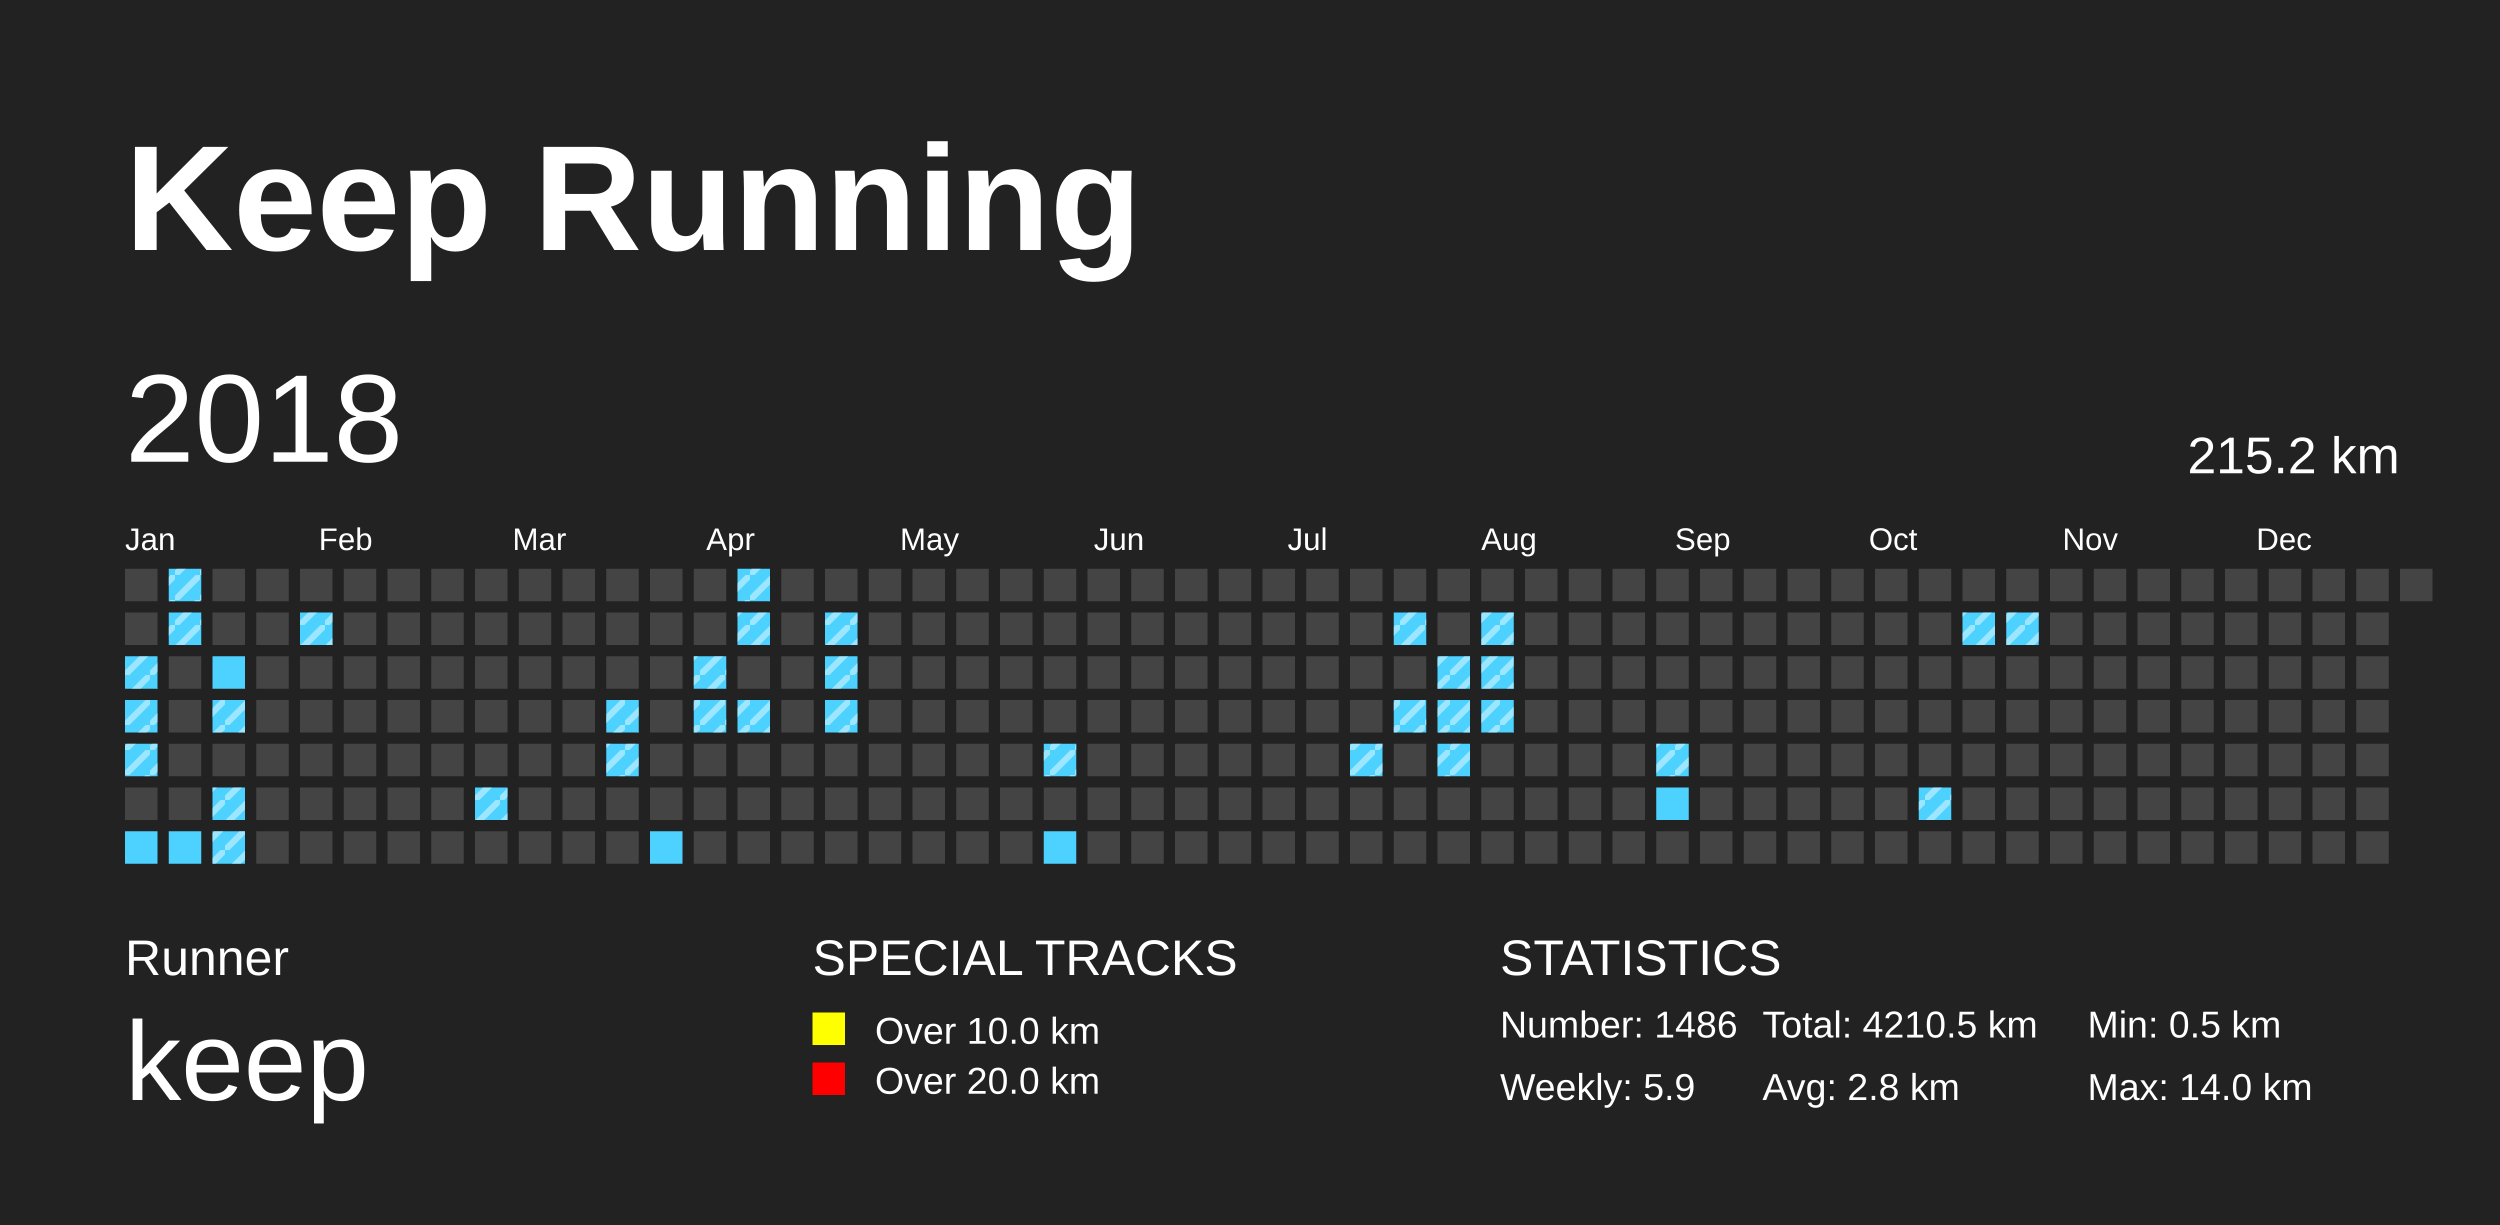
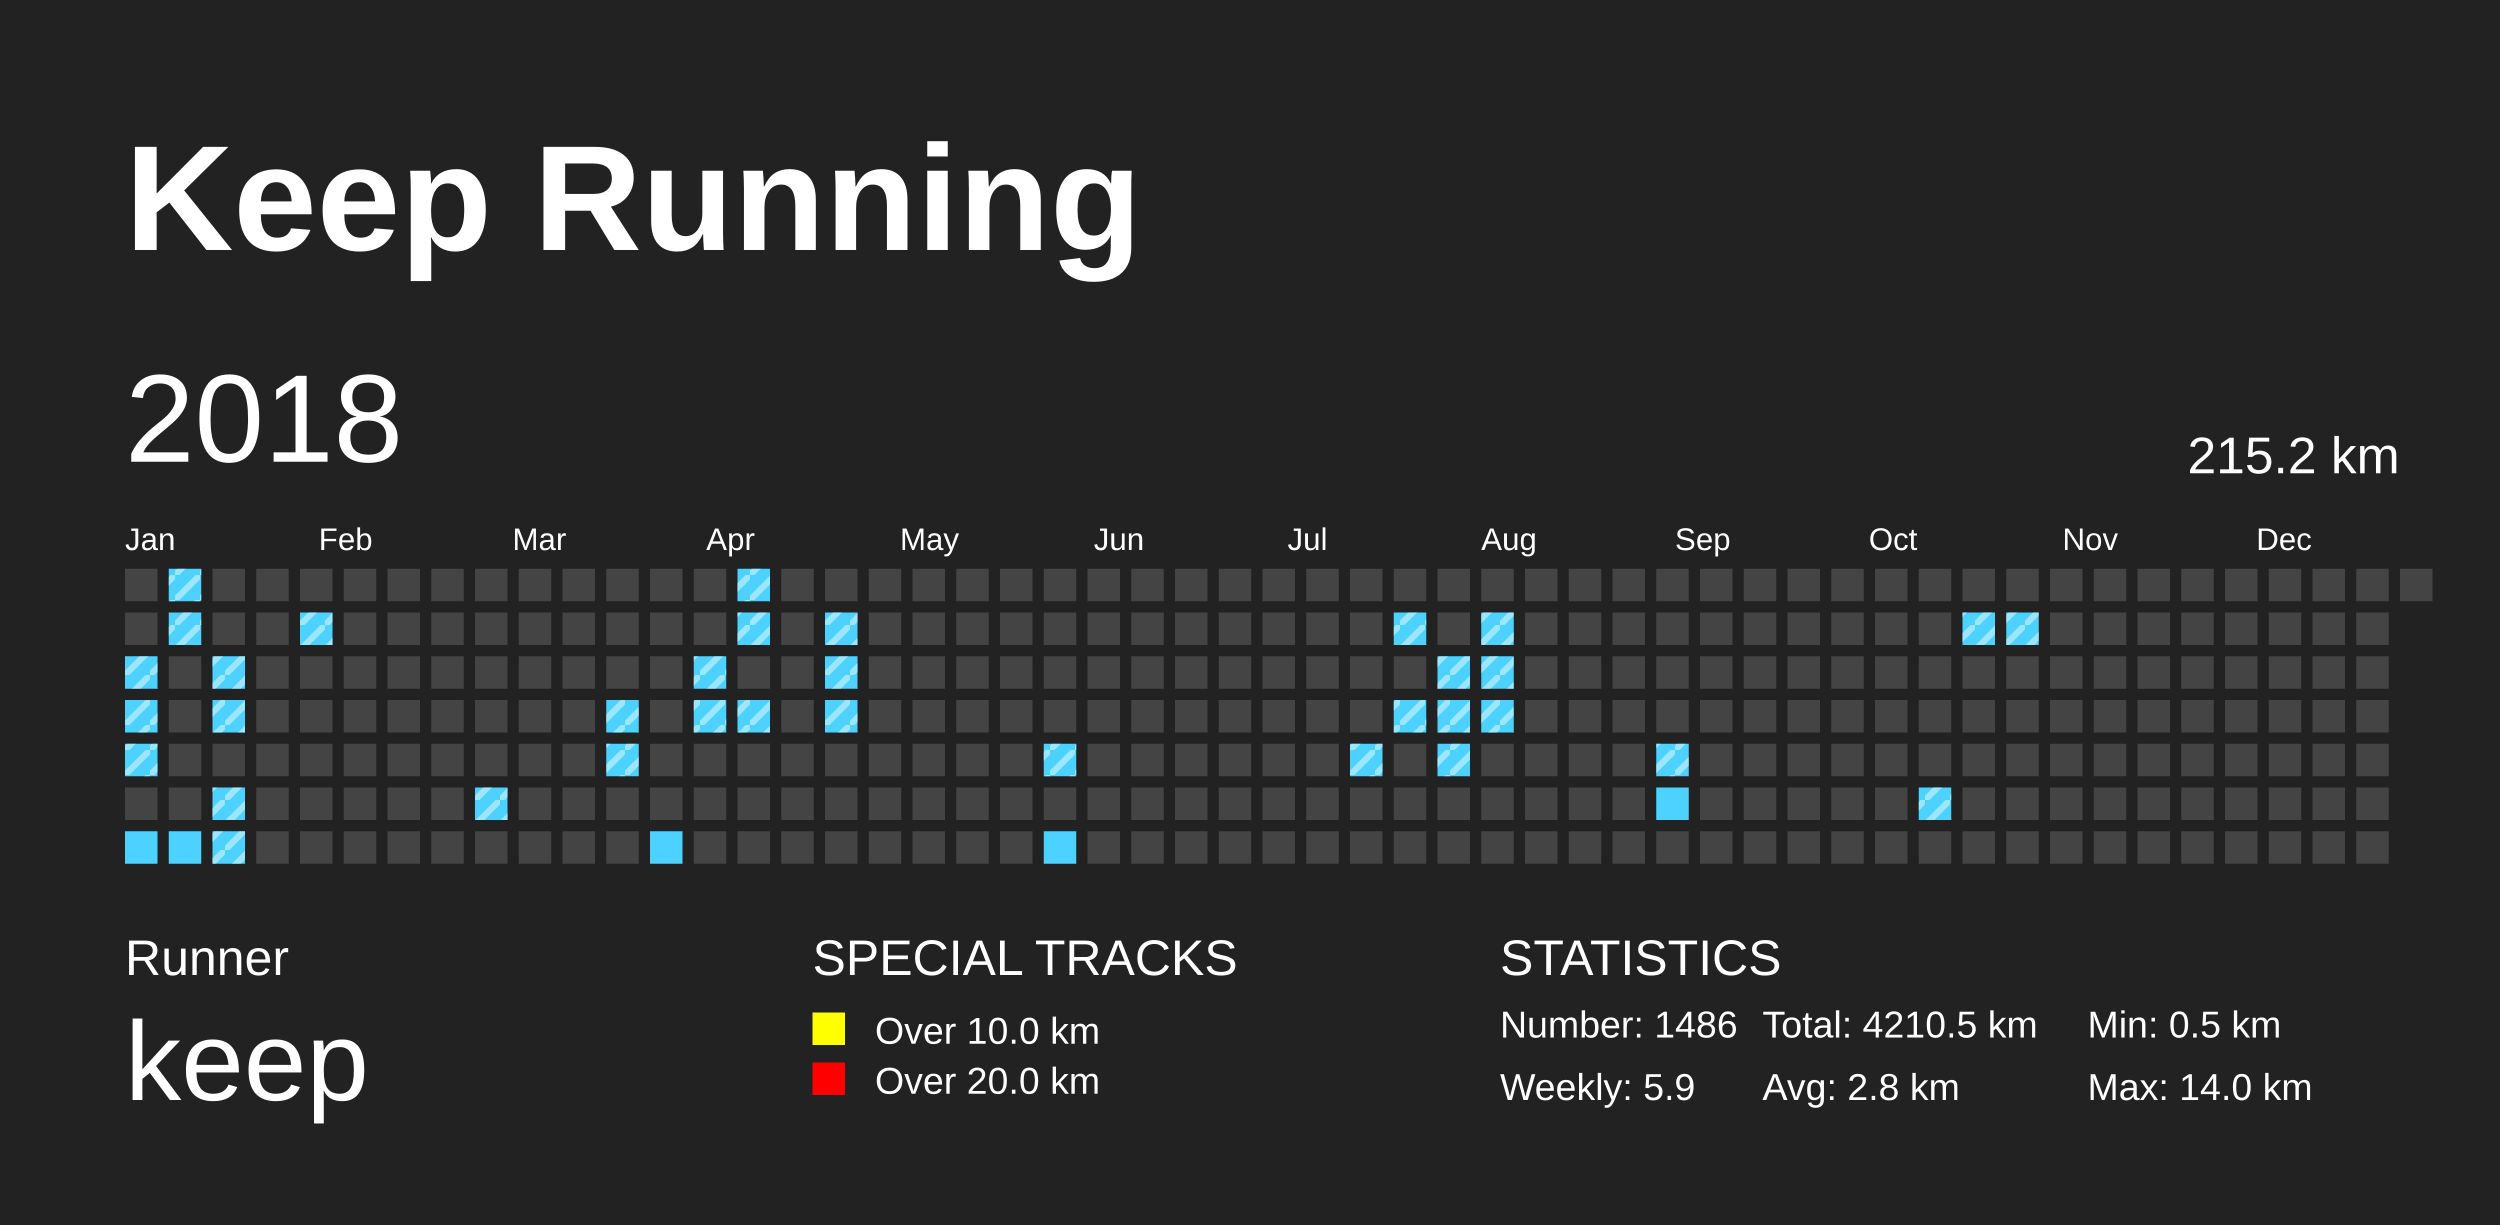
<svg xmlns="http://www.w3.org/2000/svg" baseProfile="full" height="98mm" version="1.1" viewBox="0,0,200,98" width="200mm">
  <defs>
    <pattern height="2" id="indoor-stripe" patternUnits="userSpaceOnUse" width="2">
      <line stroke="white" stroke-opacity="0.45" stroke-width="0.5" x1="0" x2="2" y1="2" y2="0" />
    </pattern>
  </defs>
  <rect fill="#222222" height="98" width="200" x="0" y="0" />
  <text fill="#FFFFFF" style="font-size:12px; font-family:Arial; font-weight:bold;" x="10" y="20">Keep Running</text>
  <text fill="#FFFFFF" style="font-size:4px; font-family:Arial" x="10" y="78">Runner</text>
  <text fill="#FFFFFF" style="font-size:9px; font-family:Arial" x="10" y="88">keep</text>
  <text fill="#FFFFFF" style="font-size:4px; font-family:Arial" x="65" y="78">SPECIAL TRACKS</text>
  <rect fill="yellow" height="2.6" width="2.6" x="65" y="81" />
  <text fill="#FFFFFF" style="font-size:3px; font-family:Arial" x="70" y="83.5">Over 10.0 km</text>
  <rect fill="red" height="2.6" width="2.6" x="65" y="85" />
  <text fill="#FFFFFF" style="font-size:3px; font-family:Arial" x="70" y="87.5">Over 20.0 km</text>
  <text fill="#FFFFFF" style="font-size:4px; font-family:Arial" x="120" y="78">STATISTICS</text>
  <text fill="#FFFFFF" style="font-size:3px; font-family:Arial" x="120" y="83">Number: 1486</text>
  <text fill="#FFFFFF" style="font-size:3px; font-family:Arial" x="120" y="88">Weekly: 5.9</text>
  <text fill="#FFFFFF" style="font-size:3px; font-family:Arial" x="141" y="83">Total: 4210.5 km</text>
  <text fill="#FFFFFF" style="font-size:3px; font-family:Arial" x="141" y="88">Avg: 2.8 km</text>
  <text fill="#FFFFFF" style="font-size:3px; font-family:Arial" x="167" y="83">Min: 0.5 km</text>
  <text fill="#FFFFFF" style="font-size:3px; font-family:Arial" x="167" y="88">Max: 14.0 km</text>
  <text dominant-baseline="hanging" fill="#FFFFFF" style="font-size:10.0px; font-family:Arial;" x="10" y="30">2018</text>
  <text dominant-baseline="hanging" fill="#FFFFFF" style="font-size:4.125px; font-family:Arial;" x="175" y="35">215.2 km</text>
  <text fill="#FFFFFF" style="font-size:2.5px; font-family:Arial" x="10.0" y="44">Jan</text>
  <text fill="#FFFFFF" style="font-size:2.5px; font-family:Arial" x="25.5" y="44">Feb</text>
  <text fill="#FFFFFF" style="font-size:2.5px; font-family:Arial" x="41.0" y="44">Mar</text>
  <text fill="#FFFFFF" style="font-size:2.5px; font-family:Arial" x="56.5" y="44">Apr</text>
  <text fill="#FFFFFF" style="font-size:2.5px; font-family:Arial" x="72.0" y="44">May</text>
  <text fill="#FFFFFF" style="font-size:2.5px; font-family:Arial" x="87.5" y="44">Jun</text>
  <text fill="#FFFFFF" style="font-size:2.5px; font-family:Arial" x="103.0" y="44">Jul</text>
  <text fill="#FFFFFF" style="font-size:2.5px; font-family:Arial" x="118.5" y="44">Aug</text>
  <text fill="#FFFFFF" style="font-size:2.5px; font-family:Arial" x="134.0" y="44">Sep</text>
  <text fill="#FFFFFF" style="font-size:2.5px; font-family:Arial" x="149.5" y="44">Oct</text>
  <text fill="#FFFFFF" style="font-size:2.5px; font-family:Arial" x="165.0" y="44">Nov</text>
  <text fill="#FFFFFF" style="font-size:2.5px; font-family:Arial" x="180.5" y="44">Dec</text>
  <rect fill="#444444" height="2.6" width="2.6" x="10.0" y="45.5" />
  <rect fill="#444444" height="2.6" width="2.6" x="10.0" y="49.0" />
  <rect fill="#4DD2FF" height="2.6" width="2.6" x="10.0" y="52.5" />
  <rect fill="url(#indoor-stripe)" height="2.6" style="pointer-events: none;" width="2.6" x="10.0" y="52.5" />
  <rect fill="#4DD2FF" height="2.6" width="2.6" x="10.0" y="56.0" />
  <rect fill="url(#indoor-stripe)" height="2.6" style="pointer-events: none;" width="2.6" x="10.0" y="56.0" />
  <rect fill="#4DD2FF" height="2.6" width="2.6" x="10.0" y="59.5" />
  <rect fill="url(#indoor-stripe)" height="2.6" style="pointer-events: none;" width="2.6" x="10.0" y="59.5" />
  <rect fill="#444444" height="2.6" width="2.6" x="10.0" y="63.0" />
  <rect fill="#4DD2FF" height="2.6" width="2.6" x="10.0" y="66.5" />
  <rect fill="#4DD2FF" height="2.6" width="2.6" x="13.5" y="45.5" />
  <rect fill="url(#indoor-stripe)" height="2.6" style="pointer-events: none;" width="2.6" x="13.5" y="45.5" />
  <rect fill="#4DD2FF" height="2.6" width="2.6" x="13.5" y="49.0" />
  <rect fill="url(#indoor-stripe)" height="2.6" style="pointer-events: none;" width="2.6" x="13.5" y="49.0" />
  <rect fill="#444444" height="2.6" width="2.6" x="13.5" y="52.5" />
  <rect fill="#444444" height="2.6" width="2.6" x="13.5" y="56.0" />
  <rect fill="#444444" height="2.6" width="2.6" x="13.5" y="59.5" />
  <rect fill="#444444" height="2.6" width="2.6" x="13.5" y="63.0" />
  <rect fill="#4DD2FF" height="2.6" width="2.6" x="13.5" y="66.5" />
  <rect fill="#444444" height="2.6" width="2.6" x="17.0" y="45.5" />
  <rect fill="#444444" height="2.6" width="2.6" x="17.0" y="49.0" />
  <rect fill="#4DD2FF" height="2.6" width="2.6" x="17.0" y="52.5" />
+   <rect fill="url(#indoor-stripe)" height="2.6" style="pointer-events: none;" width="2.6" x="17.0" y="52.5" />
  <rect fill="#4DD2FF" height="2.6" width="2.6" x="17.0" y="56.0" />
  <rect fill="url(#indoor-stripe)" height="2.6" style="pointer-events: none;" width="2.6" x="17.0" y="56.0" />
  <rect fill="#444444" height="2.6" width="2.6" x="17.0" y="59.5" />
  <rect fill="#4DD2FF" height="2.6" width="2.6" x="17.0" y="63.0" />
  <rect fill="url(#indoor-stripe)" height="2.6" style="pointer-events: none;" width="2.6" x="17.0" y="63.0" />
  <rect fill="#4DD2FF" height="2.6" width="2.6" x="17.0" y="66.5" />
  <rect fill="url(#indoor-stripe)" height="2.6" style="pointer-events: none;" width="2.6" x="17.0" y="66.5" />
  <rect fill="#444444" height="2.6" width="2.6" x="20.5" y="45.5" />
  <rect fill="#444444" height="2.6" width="2.6" x="20.5" y="49.0" />
  <rect fill="#444444" height="2.6" width="2.6" x="20.5" y="52.5" />
  <rect fill="#444444" height="2.6" width="2.6" x="20.5" y="56.0" />
  <rect fill="#444444" height="2.6" width="2.6" x="20.5" y="59.5" />
  <rect fill="#444444" height="2.6" width="2.6" x="20.5" y="63.0" />
  <rect fill="#444444" height="2.6" width="2.6" x="20.5" y="66.5" />
  <rect fill="#444444" height="2.6" width="2.6" x="24.0" y="45.5" />
  <rect fill="#4DD2FF" height="2.6" width="2.6" x="24.0" y="49.0" />
  <rect fill="url(#indoor-stripe)" height="2.6" style="pointer-events: none;" width="2.6" x="24.0" y="49.0" />
  <rect fill="#444444" height="2.6" width="2.6" x="24.0" y="52.5" />
  <rect fill="#444444" height="2.6" width="2.6" x="24.0" y="56.0" />
  <rect fill="#444444" height="2.6" width="2.6" x="24.0" y="59.5" />
  <rect fill="#444444" height="2.6" width="2.6" x="24.0" y="63.0" />
  <rect fill="#444444" height="2.6" width="2.6" x="24.0" y="66.5" />
  <rect fill="#444444" height="2.6" width="2.6" x="27.5" y="45.5" />
  <rect fill="#444444" height="2.6" width="2.6" x="27.5" y="49.0" />
  <rect fill="#444444" height="2.6" width="2.6" x="27.5" y="52.5" />
  <rect fill="#444444" height="2.6" width="2.6" x="27.5" y="56.0" />
  <rect fill="#444444" height="2.6" width="2.6" x="27.5" y="59.5" />
  <rect fill="#444444" height="2.6" width="2.6" x="27.5" y="63.0" />
  <rect fill="#444444" height="2.6" width="2.6" x="27.5" y="66.5" />
  <rect fill="#444444" height="2.6" width="2.6" x="31.0" y="45.5" />
  <rect fill="#444444" height="2.6" width="2.6" x="31.0" y="49.0" />
  <rect fill="#444444" height="2.6" width="2.6" x="31.0" y="52.5" />
  <rect fill="#444444" height="2.6" width="2.6" x="31.0" y="56.0" />
  <rect fill="#444444" height="2.6" width="2.6" x="31.0" y="59.5" />
  <rect fill="#444444" height="2.6" width="2.6" x="31.0" y="63.0" />
  <rect fill="#444444" height="2.6" width="2.6" x="31.0" y="66.5" />
  <rect fill="#444444" height="2.6" width="2.6" x="34.5" y="45.5" />
  <rect fill="#444444" height="2.6" width="2.6" x="34.5" y="49.0" />
  <rect fill="#444444" height="2.6" width="2.6" x="34.5" y="52.5" />
  <rect fill="#444444" height="2.6" width="2.6" x="34.5" y="56.0" />
  <rect fill="#444444" height="2.6" width="2.6" x="34.5" y="59.5" />
  <rect fill="#444444" height="2.6" width="2.6" x="34.5" y="63.0" />
  <rect fill="#444444" height="2.6" width="2.6" x="34.5" y="66.5" />
  <rect fill="#444444" height="2.6" width="2.6" x="38.0" y="45.5" />
  <rect fill="#444444" height="2.6" width="2.6" x="38.0" y="49.0" />
  <rect fill="#444444" height="2.6" width="2.6" x="38.0" y="52.5" />
  <rect fill="#444444" height="2.6" width="2.6" x="38.0" y="56.0" />
  <rect fill="#444444" height="2.6" width="2.6" x="38.0" y="59.5" />
  <rect fill="#4DD2FF" height="2.6" width="2.6" x="38.0" y="63.0" />
  <rect fill="url(#indoor-stripe)" height="2.6" style="pointer-events: none;" width="2.6" x="38.0" y="63.0" />
  <rect fill="#444444" height="2.6" width="2.6" x="38.0" y="66.5" />
  <rect fill="#444444" height="2.6" width="2.6" x="41.5" y="45.5" />
  <rect fill="#444444" height="2.6" width="2.6" x="41.5" y="49.0" />
  <rect fill="#444444" height="2.6" width="2.6" x="41.5" y="52.5" />
  <rect fill="#444444" height="2.6" width="2.6" x="41.5" y="56.0" />
  <rect fill="#444444" height="2.6" width="2.6" x="41.5" y="59.5" />
  <rect fill="#444444" height="2.6" width="2.6" x="41.5" y="63.0" />
  <rect fill="#444444" height="2.6" width="2.6" x="41.5" y="66.5" />
  <rect fill="#444444" height="2.6" width="2.6" x="45.0" y="45.5" />
  <rect fill="#444444" height="2.6" width="2.6" x="45.0" y="49.0" />
  <rect fill="#444444" height="2.6" width="2.6" x="45.0" y="52.5" />
  <rect fill="#444444" height="2.6" width="2.6" x="45.0" y="56.0" />
  <rect fill="#444444" height="2.6" width="2.6" x="45.0" y="59.5" />
  <rect fill="#444444" height="2.6" width="2.6" x="45.0" y="63.0" />
  <rect fill="#444444" height="2.6" width="2.6" x="45.0" y="66.5" />
  <rect fill="#444444" height="2.6" width="2.6" x="48.5" y="45.5" />
  <rect fill="#444444" height="2.6" width="2.6" x="48.5" y="49.0" />
  <rect fill="#444444" height="2.6" width="2.6" x="48.5" y="52.5" />
  <rect fill="#4DD2FF" height="2.6" width="2.6" x="48.5" y="56.0" />
  <rect fill="url(#indoor-stripe)" height="2.6" style="pointer-events: none;" width="2.6" x="48.5" y="56.0" />
  <rect fill="#4DD2FF" height="2.6" width="2.6" x="48.5" y="59.5" />
  <rect fill="url(#indoor-stripe)" height="2.6" style="pointer-events: none;" width="2.6" x="48.5" y="59.5" />
  <rect fill="#444444" height="2.6" width="2.6" x="48.5" y="63.0" />
  <rect fill="#444444" height="2.6" width="2.6" x="48.5" y="66.5" />
  <rect fill="#444444" height="2.6" width="2.6" x="52.0" y="45.5" />
  <rect fill="#444444" height="2.6" width="2.6" x="52.0" y="49.0" />
  <rect fill="#444444" height="2.6" width="2.6" x="52.0" y="52.5" />
  <rect fill="#444444" height="2.6" width="2.6" x="52.0" y="56.0" />
  <rect fill="#444444" height="2.6" width="2.6" x="52.0" y="59.5" />
  <rect fill="#444444" height="2.6" width="2.6" x="52.0" y="63.0" />
  <rect fill="#4DD2FF" height="2.6" width="2.6" x="52.0" y="66.5" />
  <rect fill="#444444" height="2.6" width="2.6" x="55.5" y="45.5" />
  <rect fill="#444444" height="2.6" width="2.6" x="55.5" y="49.0" />
  <rect fill="#4DD2FF" height="2.6" width="2.6" x="55.5" y="52.5" />
  <rect fill="url(#indoor-stripe)" height="2.6" style="pointer-events: none;" width="2.6" x="55.5" y="52.5" />
  <rect fill="#4DD2FF" height="2.6" width="2.6" x="55.5" y="56.0" />
  <rect fill="url(#indoor-stripe)" height="2.6" style="pointer-events: none;" width="2.6" x="55.5" y="56.0" />
  <rect fill="#444444" height="2.6" width="2.6" x="55.5" y="59.5" />
  <rect fill="#444444" height="2.6" width="2.6" x="55.5" y="63.0" />
  <rect fill="#444444" height="2.6" width="2.6" x="55.5" y="66.5" />
  <rect fill="#4DD2FF" height="2.6" width="2.6" x="59.0" y="45.5" />
  <rect fill="url(#indoor-stripe)" height="2.6" style="pointer-events: none;" width="2.6" x="59.0" y="45.5" />
  <rect fill="#4DD2FF" height="2.6" width="2.6" x="59.0" y="49.0" />
  <rect fill="url(#indoor-stripe)" height="2.6" style="pointer-events: none;" width="2.6" x="59.0" y="49.0" />
  <rect fill="#444444" height="2.6" width="2.6" x="59.0" y="52.5" />
  <rect fill="#4DD2FF" height="2.6" width="2.6" x="59.0" y="56.0" />
  <rect fill="url(#indoor-stripe)" height="2.6" style="pointer-events: none;" width="2.6" x="59.0" y="56.0" />
  <rect fill="#444444" height="2.6" width="2.6" x="59.0" y="59.5" />
  <rect fill="#444444" height="2.6" width="2.6" x="59.0" y="63.0" />
  <rect fill="#444444" height="2.6" width="2.6" x="59.0" y="66.5" />
  <rect fill="#444444" height="2.6" width="2.6" x="62.5" y="45.5" />
  <rect fill="#444444" height="2.6" width="2.6" x="62.5" y="49.0" />
  <rect fill="#444444" height="2.6" width="2.6" x="62.5" y="52.5" />
  <rect fill="#444444" height="2.6" width="2.6" x="62.5" y="56.0" />
  <rect fill="#444444" height="2.6" width="2.6" x="62.5" y="59.5" />
  <rect fill="#444444" height="2.6" width="2.6" x="62.5" y="63.0" />
  <rect fill="#444444" height="2.6" width="2.6" x="62.5" y="66.5" />
  <rect fill="#444444" height="2.6" width="2.6" x="66.0" y="45.5" />
  <rect fill="#4DD2FF" height="2.6" width="2.6" x="66.0" y="49.0" />
  <rect fill="url(#indoor-stripe)" height="2.6" style="pointer-events: none;" width="2.6" x="66.0" y="49.0" />
  <rect fill="#4DD2FF" height="2.6" width="2.6" x="66.0" y="52.5" />
  <rect fill="url(#indoor-stripe)" height="2.6" style="pointer-events: none;" width="2.6" x="66.0" y="52.5" />
  <rect fill="#4DD2FF" height="2.6" width="2.6" x="66.0" y="56.0" />
  <rect fill="url(#indoor-stripe)" height="2.6" style="pointer-events: none;" width="2.6" x="66.0" y="56.0" />
  <rect fill="#444444" height="2.6" width="2.6" x="66.0" y="59.5" />
  <rect fill="#444444" height="2.6" width="2.6" x="66.0" y="63.0" />
  <rect fill="#444444" height="2.6" width="2.6" x="66.0" y="66.5" />
  <rect fill="#444444" height="2.6" width="2.6" x="69.5" y="45.5" />
  <rect fill="#444444" height="2.6" width="2.6" x="69.5" y="49.0" />
  <rect fill="#444444" height="2.6" width="2.6" x="69.5" y="52.5" />
  <rect fill="#444444" height="2.6" width="2.6" x="69.5" y="56.0" />
  <rect fill="#444444" height="2.6" width="2.6" x="69.5" y="59.5" />
  <rect fill="#444444" height="2.6" width="2.6" x="69.5" y="63.0" />
  <rect fill="#444444" height="2.6" width="2.6" x="69.5" y="66.5" />
  <rect fill="#444444" height="2.6" width="2.6" x="73.0" y="45.5" />
  <rect fill="#444444" height="2.6" width="2.6" x="73.0" y="49.0" />
  <rect fill="#444444" height="2.6" width="2.6" x="73.0" y="52.5" />
  <rect fill="#444444" height="2.6" width="2.6" x="73.0" y="56.0" />
  <rect fill="#444444" height="2.6" width="2.6" x="73.0" y="59.5" />
  <rect fill="#444444" height="2.6" width="2.6" x="73.0" y="63.0" />
  <rect fill="#444444" height="2.6" width="2.6" x="73.0" y="66.5" />
  <rect fill="#444444" height="2.6" width="2.6" x="76.5" y="45.5" />
  <rect fill="#444444" height="2.6" width="2.6" x="76.5" y="49.0" />
  <rect fill="#444444" height="2.6" width="2.6" x="76.5" y="52.5" />
  <rect fill="#444444" height="2.6" width="2.6" x="76.5" y="56.0" />
  <rect fill="#444444" height="2.6" width="2.6" x="76.5" y="59.5" />
  <rect fill="#444444" height="2.6" width="2.6" x="76.5" y="63.0" />
  <rect fill="#444444" height="2.6" width="2.6" x="76.5" y="66.5" />
  <rect fill="#444444" height="2.6" width="2.6" x="80.0" y="45.5" />
  <rect fill="#444444" height="2.6" width="2.6" x="80.0" y="49.0" />
  <rect fill="#444444" height="2.6" width="2.6" x="80.0" y="52.5" />
  <rect fill="#444444" height="2.6" width="2.6" x="80.0" y="56.0" />
  <rect fill="#444444" height="2.6" width="2.6" x="80.0" y="59.5" />
  <rect fill="#444444" height="2.6" width="2.6" x="80.0" y="63.0" />
  <rect fill="#444444" height="2.6" width="2.6" x="80.0" y="66.5" />
  <rect fill="#444444" height="2.6" width="2.6" x="83.5" y="45.5" />
  <rect fill="#444444" height="2.6" width="2.6" x="83.5" y="49.0" />
  <rect fill="#444444" height="2.6" width="2.6" x="83.5" y="52.5" />
  <rect fill="#444444" height="2.6" width="2.6" x="83.5" y="56.0" />
  <rect fill="#4DD2FF" height="2.6" width="2.6" x="83.5" y="59.5" />
  <rect fill="url(#indoor-stripe)" height="2.6" style="pointer-events: none;" width="2.6" x="83.5" y="59.5" />
  <rect fill="#444444" height="2.6" width="2.6" x="83.5" y="63.0" />
  <rect fill="#4DD2FF" height="2.6" width="2.6" x="83.5" y="66.5" />
  <rect fill="#444444" height="2.6" width="2.6" x="87.0" y="45.5" />
  <rect fill="#444444" height="2.6" width="2.6" x="87.0" y="49.0" />
  <rect fill="#444444" height="2.6" width="2.6" x="87.0" y="52.5" />
  <rect fill="#444444" height="2.6" width="2.6" x="87.0" y="56.0" />
  <rect fill="#444444" height="2.6" width="2.6" x="87.0" y="59.5" />
  <rect fill="#444444" height="2.6" width="2.6" x="87.0" y="63.0" />
  <rect fill="#444444" height="2.6" width="2.6" x="87.0" y="66.5" />
  <rect fill="#444444" height="2.6" width="2.6" x="90.5" y="45.5" />
  <rect fill="#444444" height="2.6" width="2.6" x="90.5" y="49.0" />
  <rect fill="#444444" height="2.6" width="2.6" x="90.5" y="52.5" />
  <rect fill="#444444" height="2.6" width="2.6" x="90.5" y="56.0" />
  <rect fill="#444444" height="2.6" width="2.6" x="90.5" y="59.5" />
  <rect fill="#444444" height="2.6" width="2.6" x="90.5" y="63.0" />
  <rect fill="#444444" height="2.6" width="2.6" x="90.5" y="66.5" />
  <rect fill="#444444" height="2.6" width="2.6" x="94.0" y="45.5" />
  <rect fill="#444444" height="2.6" width="2.6" x="94.0" y="49.0" />
  <rect fill="#444444" height="2.6" width="2.6" x="94.0" y="52.5" />
  <rect fill="#444444" height="2.6" width="2.6" x="94.0" y="56.0" />
  <rect fill="#444444" height="2.6" width="2.6" x="94.0" y="59.5" />
  <rect fill="#444444" height="2.6" width="2.6" x="94.0" y="63.0" />
  <rect fill="#444444" height="2.6" width="2.6" x="94.0" y="66.5" />
  <rect fill="#444444" height="2.6" width="2.6" x="97.5" y="45.5" />
  <rect fill="#444444" height="2.6" width="2.6" x="97.5" y="49.0" />
  <rect fill="#444444" height="2.6" width="2.6" x="97.5" y="52.5" />
  <rect fill="#444444" height="2.6" width="2.6" x="97.5" y="56.0" />
  <rect fill="#444444" height="2.6" width="2.6" x="97.5" y="59.5" />
  <rect fill="#444444" height="2.6" width="2.6" x="97.5" y="63.0" />
  <rect fill="#444444" height="2.6" width="2.6" x="97.5" y="66.5" />
  <rect fill="#444444" height="2.6" width="2.6" x="101.0" y="45.5" />
  <rect fill="#444444" height="2.6" width="2.6" x="101.0" y="49.0" />
  <rect fill="#444444" height="2.6" width="2.6" x="101.0" y="52.5" />
  <rect fill="#444444" height="2.6" width="2.6" x="101.0" y="56.0" />
  <rect fill="#444444" height="2.6" width="2.6" x="101.0" y="59.5" />
  <rect fill="#444444" height="2.6" width="2.6" x="101.0" y="63.0" />
  <rect fill="#444444" height="2.6" width="2.6" x="101.0" y="66.5" />
  <rect fill="#444444" height="2.6" width="2.6" x="104.5" y="45.5" />
  <rect fill="#444444" height="2.6" width="2.6" x="104.5" y="49.0" />
  <rect fill="#444444" height="2.6" width="2.6" x="104.5" y="52.5" />
  <rect fill="#444444" height="2.6" width="2.6" x="104.5" y="56.0" />
  <rect fill="#444444" height="2.6" width="2.6" x="104.5" y="59.5" />
  <rect fill="#444444" height="2.6" width="2.6" x="104.5" y="63.0" />
  <rect fill="#444444" height="2.6" width="2.6" x="104.5" y="66.5" />
  <rect fill="#444444" height="2.6" width="2.6" x="108.0" y="45.5" />
  <rect fill="#444444" height="2.6" width="2.6" x="108.0" y="49.0" />
  <rect fill="#444444" height="2.6" width="2.6" x="108.0" y="52.5" />
  <rect fill="#444444" height="2.6" width="2.6" x="108.0" y="56.0" />
  <rect fill="#4DD2FF" height="2.6" width="2.6" x="108.0" y="59.5" />
  <rect fill="url(#indoor-stripe)" height="2.6" style="pointer-events: none;" width="2.6" x="108.0" y="59.5" />
  <rect fill="#444444" height="2.6" width="2.6" x="108.0" y="63.0" />
  <rect fill="#444444" height="2.6" width="2.6" x="108.0" y="66.5" />
  <rect fill="#444444" height="2.6" width="2.6" x="111.5" y="45.5" />
  <rect fill="#4DD2FF" height="2.6" width="2.6" x="111.5" y="49.0" />
  <rect fill="url(#indoor-stripe)" height="2.6" style="pointer-events: none;" width="2.6" x="111.5" y="49.0" />
  <rect fill="#444444" height="2.6" width="2.6" x="111.5" y="52.5" />
  <rect fill="#4DD2FF" height="2.6" width="2.6" x="111.5" y="56.0" />
  <rect fill="url(#indoor-stripe)" height="2.6" style="pointer-events: none;" width="2.6" x="111.5" y="56.0" />
  <rect fill="#444444" height="2.6" width="2.6" x="111.5" y="59.5" />
  <rect fill="#444444" height="2.6" width="2.6" x="111.5" y="63.0" />
  <rect fill="#444444" height="2.6" width="2.6" x="111.5" y="66.5" />
  <rect fill="#444444" height="2.6" width="2.6" x="115.0" y="45.5" />
  <rect fill="#444444" height="2.6" width="2.6" x="115.0" y="49.0" />
  <rect fill="#4DD2FF" height="2.6" width="2.6" x="115.0" y="52.5" />
  <rect fill="url(#indoor-stripe)" height="2.6" style="pointer-events: none;" width="2.6" x="115.0" y="52.5" />
  <rect fill="#4DD2FF" height="2.6" width="2.6" x="115.0" y="56.0" />
  <rect fill="url(#indoor-stripe)" height="2.6" style="pointer-events: none;" width="2.6" x="115.0" y="56.0" />
  <rect fill="#4DD2FF" height="2.6" width="2.6" x="115.0" y="59.5" />
  <rect fill="url(#indoor-stripe)" height="2.6" style="pointer-events: none;" width="2.6" x="115.0" y="59.5" />
  <rect fill="#444444" height="2.6" width="2.6" x="115.0" y="63.0" />
  <rect fill="#444444" height="2.6" width="2.6" x="115.0" y="66.5" />
  <rect fill="#444444" height="2.6" width="2.6" x="118.5" y="45.5" />
  <rect fill="#4DD2FF" height="2.6" width="2.6" x="118.5" y="49.0" />
  <rect fill="url(#indoor-stripe)" height="2.6" style="pointer-events: none;" width="2.6" x="118.5" y="49.0" />
  <rect fill="#4DD2FF" height="2.6" width="2.6" x="118.5" y="52.5" />
  <rect fill="url(#indoor-stripe)" height="2.6" style="pointer-events: none;" width="2.6" x="118.5" y="52.5" />
  <rect fill="#4DD2FF" height="2.6" width="2.6" x="118.5" y="56.0" />
  <rect fill="url(#indoor-stripe)" height="2.6" style="pointer-events: none;" width="2.6" x="118.5" y="56.0" />
  <rect fill="#444444" height="2.6" width="2.6" x="118.5" y="59.5" />
  <rect fill="#444444" height="2.6" width="2.6" x="118.5" y="63.0" />
  <rect fill="#444444" height="2.6" width="2.6" x="118.5" y="66.5" />
  <rect fill="#444444" height="2.6" width="2.6" x="122.0" y="45.5" />
  <rect fill="#444444" height="2.6" width="2.6" x="122.0" y="49.0" />
  <rect fill="#444444" height="2.6" width="2.6" x="122.0" y="52.5" />
  <rect fill="#444444" height="2.6" width="2.6" x="122.0" y="56.0" />
  <rect fill="#444444" height="2.6" width="2.6" x="122.0" y="59.5" />
  <rect fill="#444444" height="2.6" width="2.6" x="122.0" y="63.0" />
  <rect fill="#444444" height="2.6" width="2.6" x="122.0" y="66.5" />
  <rect fill="#444444" height="2.6" width="2.6" x="125.5" y="45.5" />
  <rect fill="#444444" height="2.6" width="2.6" x="125.5" y="49.0" />
  <rect fill="#444444" height="2.6" width="2.6" x="125.5" y="52.5" />
  <rect fill="#444444" height="2.6" width="2.6" x="125.5" y="56.0" />
  <rect fill="#444444" height="2.6" width="2.6" x="125.5" y="59.5" />
  <rect fill="#444444" height="2.6" width="2.6" x="125.5" y="63.0" />
  <rect fill="#444444" height="2.6" width="2.6" x="125.5" y="66.5" />
  <rect fill="#444444" height="2.6" width="2.6" x="129.0" y="45.5" />
  <rect fill="#444444" height="2.6" width="2.6" x="129.0" y="49.0" />
  <rect fill="#444444" height="2.6" width="2.6" x="129.0" y="52.5" />
  <rect fill="#444444" height="2.6" width="2.6" x="129.0" y="56.0" />
  <rect fill="#444444" height="2.6" width="2.6" x="129.0" y="59.5" />
  <rect fill="#444444" height="2.6" width="2.6" x="129.0" y="63.0" />
  <rect fill="#444444" height="2.6" width="2.6" x="129.0" y="66.5" />
  <rect fill="#444444" height="2.6" width="2.6" x="132.5" y="45.5" />
  <rect fill="#444444" height="2.6" width="2.6" x="132.5" y="49.0" />
  <rect fill="#444444" height="2.6" width="2.6" x="132.5" y="52.5" />
  <rect fill="#444444" height="2.6" width="2.6" x="132.5" y="56.0" />
  <rect fill="#4DD2FF" height="2.6" width="2.6" x="132.5" y="59.5" />
  <rect fill="url(#indoor-stripe)" height="2.6" style="pointer-events: none;" width="2.6" x="132.5" y="59.5" />
  <rect fill="#4DD2FF" height="2.6" width="2.6" x="132.5" y="63.0" />
  <rect fill="#444444" height="2.6" width="2.6" x="132.5" y="66.5" />
  <rect fill="#444444" height="2.6" width="2.6" x="136.0" y="45.5" />
  <rect fill="#444444" height="2.6" width="2.6" x="136.0" y="49.0" />
  <rect fill="#444444" height="2.6" width="2.6" x="136.0" y="52.5" />
  <rect fill="#444444" height="2.6" width="2.6" x="136.0" y="56.0" />
  <rect fill="#444444" height="2.6" width="2.6" x="136.0" y="59.5" />
  <rect fill="#444444" height="2.6" width="2.6" x="136.0" y="63.0" />
  <rect fill="#444444" height="2.6" width="2.6" x="136.0" y="66.5" />
  <rect fill="#444444" height="2.6" width="2.6" x="139.5" y="45.5" />
  <rect fill="#444444" height="2.6" width="2.6" x="139.5" y="49.0" />
  <rect fill="#444444" height="2.6" width="2.6" x="139.5" y="52.5" />
  <rect fill="#444444" height="2.6" width="2.6" x="139.5" y="56.0" />
  <rect fill="#444444" height="2.6" width="2.6" x="139.5" y="59.5" />
  <rect fill="#444444" height="2.6" width="2.6" x="139.5" y="63.0" />
  <rect fill="#444444" height="2.6" width="2.6" x="139.5" y="66.5" />
  <rect fill="#444444" height="2.6" width="2.6" x="143.0" y="45.5" />
  <rect fill="#444444" height="2.6" width="2.6" x="143.0" y="49.0" />
  <rect fill="#444444" height="2.6" width="2.6" x="143.0" y="52.5" />
  <rect fill="#444444" height="2.6" width="2.6" x="143.0" y="56.0" />
  <rect fill="#444444" height="2.6" width="2.6" x="143.0" y="59.5" />
  <rect fill="#444444" height="2.6" width="2.6" x="143.0" y="63.0" />
  <rect fill="#444444" height="2.6" width="2.6" x="143.0" y="66.5" />
  <rect fill="#444444" height="2.6" width="2.6" x="146.5" y="45.5" />
  <rect fill="#444444" height="2.6" width="2.6" x="146.5" y="49.0" />
  <rect fill="#444444" height="2.6" width="2.6" x="146.5" y="52.5" />
  <rect fill="#444444" height="2.6" width="2.6" x="146.5" y="56.0" />
  <rect fill="#444444" height="2.6" width="2.6" x="146.5" y="59.5" />
  <rect fill="#444444" height="2.6" width="2.6" x="146.5" y="63.0" />
  <rect fill="#444444" height="2.6" width="2.6" x="146.5" y="66.5" />
  <rect fill="#444444" height="2.6" width="2.6" x="150.0" y="45.5" />
  <rect fill="#444444" height="2.6" width="2.6" x="150.0" y="49.0" />
  <rect fill="#444444" height="2.6" width="2.6" x="150.0" y="52.5" />
  <rect fill="#444444" height="2.6" width="2.6" x="150.0" y="56.0" />
  <rect fill="#444444" height="2.6" width="2.6" x="150.0" y="59.5" />
  <rect fill="#444444" height="2.6" width="2.6" x="150.0" y="63.0" />
  <rect fill="#444444" height="2.6" width="2.6" x="150.0" y="66.5" />
  <rect fill="#444444" height="2.6" width="2.6" x="153.5" y="45.5" />
  <rect fill="#444444" height="2.6" width="2.6" x="153.5" y="49.0" />
  <rect fill="#444444" height="2.6" width="2.6" x="153.5" y="52.5" />
  <rect fill="#444444" height="2.6" width="2.6" x="153.5" y="56.0" />
  <rect fill="#444444" height="2.6" width="2.6" x="153.5" y="59.5" />
  <rect fill="#4DD2FF" height="2.6" width="2.6" x="153.5" y="63.0" />
  <rect fill="url(#indoor-stripe)" height="2.6" style="pointer-events: none;" width="2.6" x="153.5" y="63.0" />
  <rect fill="#444444" height="2.6" width="2.6" x="153.5" y="66.5" />
  <rect fill="#444444" height="2.6" width="2.6" x="157.0" y="45.5" />
  <rect fill="#4DD2FF" height="2.6" width="2.6" x="157.0" y="49.0" />
  <rect fill="url(#indoor-stripe)" height="2.6" style="pointer-events: none;" width="2.6" x="157.0" y="49.0" />
  <rect fill="#444444" height="2.6" width="2.6" x="157.0" y="52.5" />
  <rect fill="#444444" height="2.6" width="2.6" x="157.0" y="56.0" />
  <rect fill="#444444" height="2.6" width="2.6" x="157.0" y="59.5" />
  <rect fill="#444444" height="2.6" width="2.6" x="157.0" y="63.0" />
  <rect fill="#444444" height="2.6" width="2.6" x="157.0" y="66.5" />
  <rect fill="#444444" height="2.6" width="2.6" x="160.5" y="45.5" />
  <rect fill="#4DD2FF" height="2.6" width="2.6" x="160.5" y="49.0" />
  <rect fill="url(#indoor-stripe)" height="2.6" style="pointer-events: none;" width="2.6" x="160.5" y="49.0" />
  <rect fill="#444444" height="2.6" width="2.6" x="160.5" y="52.5" />
  <rect fill="#444444" height="2.6" width="2.6" x="160.5" y="56.0" />
  <rect fill="#444444" height="2.6" width="2.6" x="160.5" y="59.5" />
  <rect fill="#444444" height="2.6" width="2.6" x="160.5" y="63.0" />
  <rect fill="#444444" height="2.6" width="2.6" x="160.5" y="66.5" />
  <rect fill="#444444" height="2.6" width="2.6" x="164.0" y="45.5" />
  <rect fill="#444444" height="2.6" width="2.6" x="164.0" y="49.0" />
  <rect fill="#444444" height="2.6" width="2.6" x="164.0" y="52.5" />
  <rect fill="#444444" height="2.6" width="2.6" x="164.0" y="56.0" />
  <rect fill="#444444" height="2.6" width="2.6" x="164.0" y="59.5" />
  <rect fill="#444444" height="2.6" width="2.6" x="164.0" y="63.0" />
  <rect fill="#444444" height="2.6" width="2.6" x="164.0" y="66.5" />
  <rect fill="#444444" height="2.6" width="2.6" x="167.5" y="45.5" />
  <rect fill="#444444" height="2.6" width="2.6" x="167.5" y="49.0" />
  <rect fill="#444444" height="2.6" width="2.6" x="167.5" y="52.5" />
  <rect fill="#444444" height="2.6" width="2.6" x="167.5" y="56.0" />
  <rect fill="#444444" height="2.6" width="2.6" x="167.5" y="59.5" />
  <rect fill="#444444" height="2.6" width="2.6" x="167.5" y="63.0" />
  <rect fill="#444444" height="2.6" width="2.6" x="167.5" y="66.5" />
  <rect fill="#444444" height="2.6" width="2.6" x="171.0" y="45.5" />
  <rect fill="#444444" height="2.6" width="2.6" x="171.0" y="49.0" />
  <rect fill="#444444" height="2.6" width="2.6" x="171.0" y="52.5" />
  <rect fill="#444444" height="2.6" width="2.6" x="171.0" y="56.0" />
  <rect fill="#444444" height="2.6" width="2.6" x="171.0" y="59.5" />
  <rect fill="#444444" height="2.6" width="2.6" x="171.0" y="63.0" />
  <rect fill="#444444" height="2.6" width="2.6" x="171.0" y="66.5" />
  <rect fill="#444444" height="2.6" width="2.6" x="174.5" y="45.5" />
  <rect fill="#444444" height="2.6" width="2.6" x="174.5" y="49.0" />
  <rect fill="#444444" height="2.6" width="2.6" x="174.5" y="52.5" />
  <rect fill="#444444" height="2.6" width="2.6" x="174.5" y="56.0" />
  <rect fill="#444444" height="2.6" width="2.6" x="174.5" y="59.5" />
  <rect fill="#444444" height="2.6" width="2.6" x="174.5" y="63.0" />
  <rect fill="#444444" height="2.6" width="2.6" x="174.5" y="66.5" />
  <rect fill="#444444" height="2.6" width="2.6" x="178.0" y="45.5" />
  <rect fill="#444444" height="2.6" width="2.6" x="178.0" y="49.0" />
  <rect fill="#444444" height="2.6" width="2.6" x="178.0" y="52.5" />
  <rect fill="#444444" height="2.6" width="2.6" x="178.0" y="56.0" />
  <rect fill="#444444" height="2.6" width="2.6" x="178.0" y="59.5" />
  <rect fill="#444444" height="2.6" width="2.6" x="178.0" y="63.0" />
  <rect fill="#444444" height="2.6" width="2.6" x="178.0" y="66.5" />
  <rect fill="#444444" height="2.6" width="2.6" x="181.5" y="45.5" />
  <rect fill="#444444" height="2.6" width="2.6" x="181.5" y="49.0" />
  <rect fill="#444444" height="2.6" width="2.6" x="181.5" y="52.5" />
  <rect fill="#444444" height="2.6" width="2.6" x="181.5" y="56.0" />
  <rect fill="#444444" height="2.6" width="2.6" x="181.5" y="59.5" />
  <rect fill="#444444" height="2.6" width="2.6" x="181.5" y="63.0" />
  <rect fill="#444444" height="2.6" width="2.6" x="181.5" y="66.5" />
  <rect fill="#444444" height="2.6" width="2.6" x="185.0" y="45.5" />
  <rect fill="#444444" height="2.6" width="2.6" x="185.0" y="49.0" />
  <rect fill="#444444" height="2.6" width="2.6" x="185.0" y="52.5" />
  <rect fill="#444444" height="2.6" width="2.6" x="185.0" y="56.0" />
  <rect fill="#444444" height="2.6" width="2.6" x="185.0" y="59.5" />
  <rect fill="#444444" height="2.6" width="2.6" x="185.0" y="63.0" />
  <rect fill="#444444" height="2.6" width="2.6" x="185.0" y="66.5" />
  <rect fill="#444444" height="2.6" width="2.6" x="188.5" y="45.5" />
  <rect fill="#444444" height="2.6" width="2.6" x="188.5" y="49.0" />
  <rect fill="#444444" height="2.6" width="2.6" x="188.5" y="52.5" />
  <rect fill="#444444" height="2.6" width="2.6" x="188.5" y="56.0" />
  <rect fill="#444444" height="2.6" width="2.6" x="188.5" y="59.5" />
  <rect fill="#444444" height="2.6" width="2.6" x="188.5" y="63.0" />
  <rect fill="#444444" height="2.6" width="2.6" x="188.5" y="66.5" />
  <rect fill="#444444" height="2.6" width="2.6" x="192.0" y="45.5" />
</svg>
